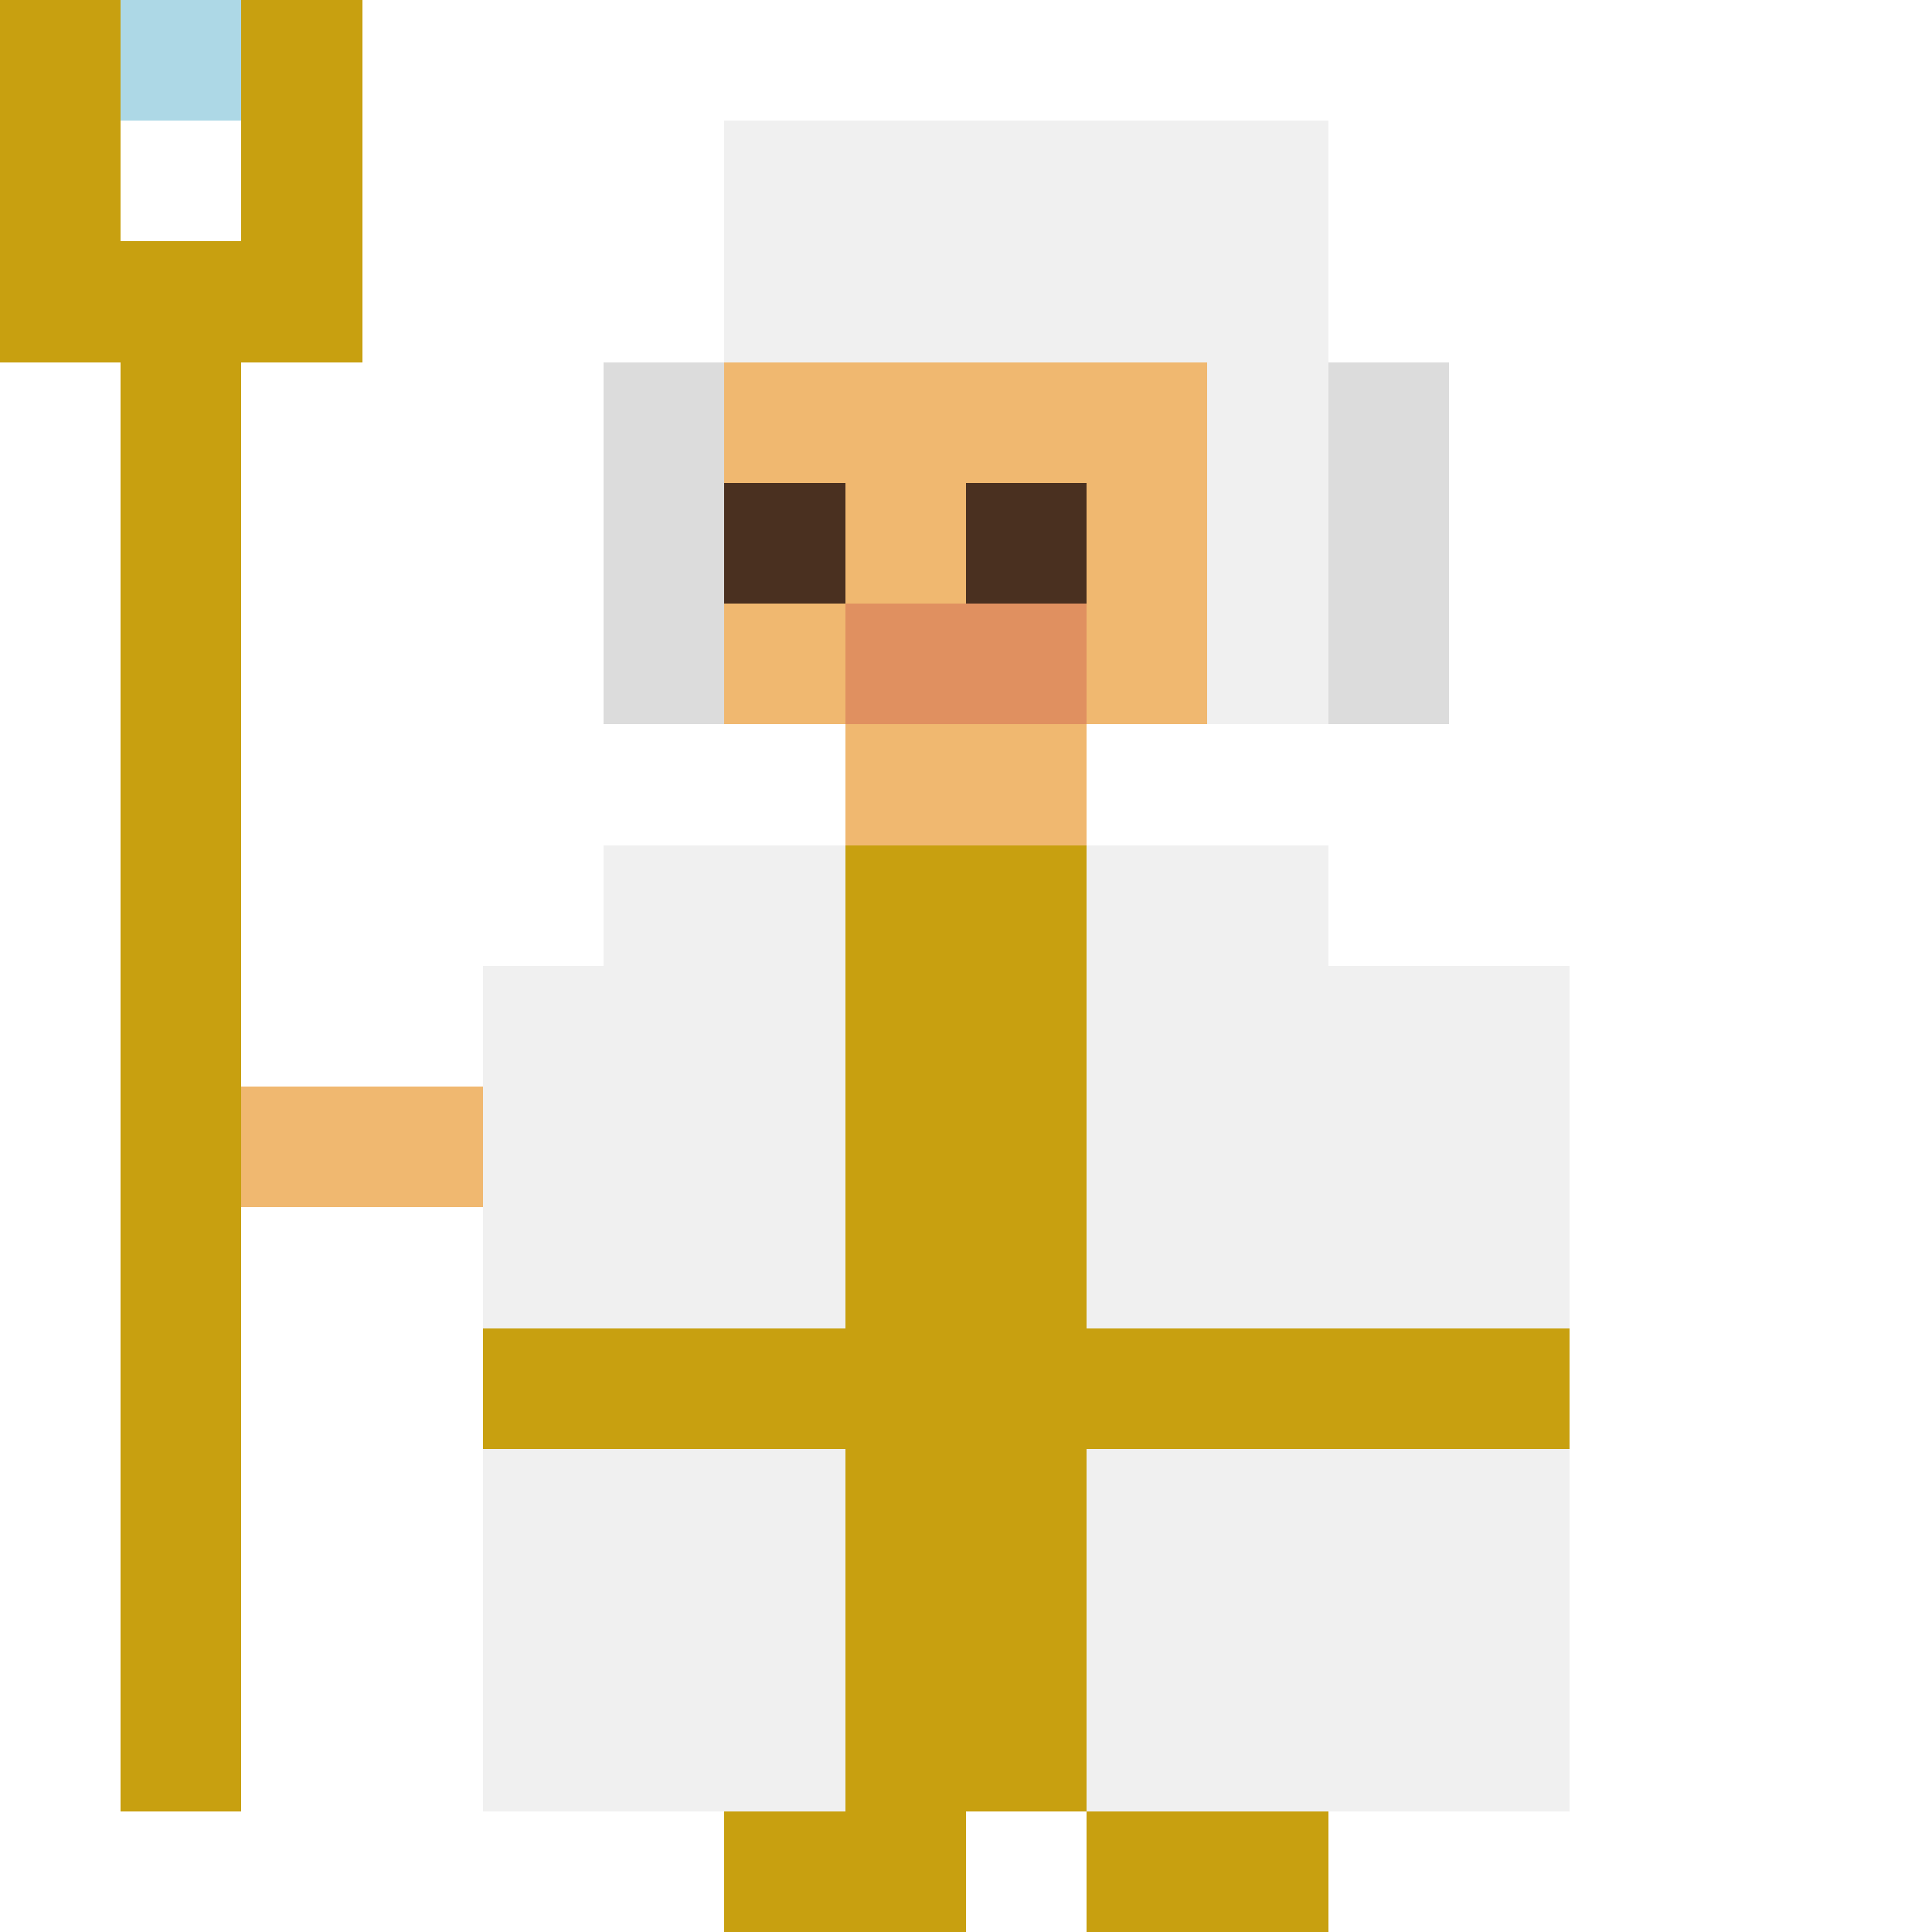
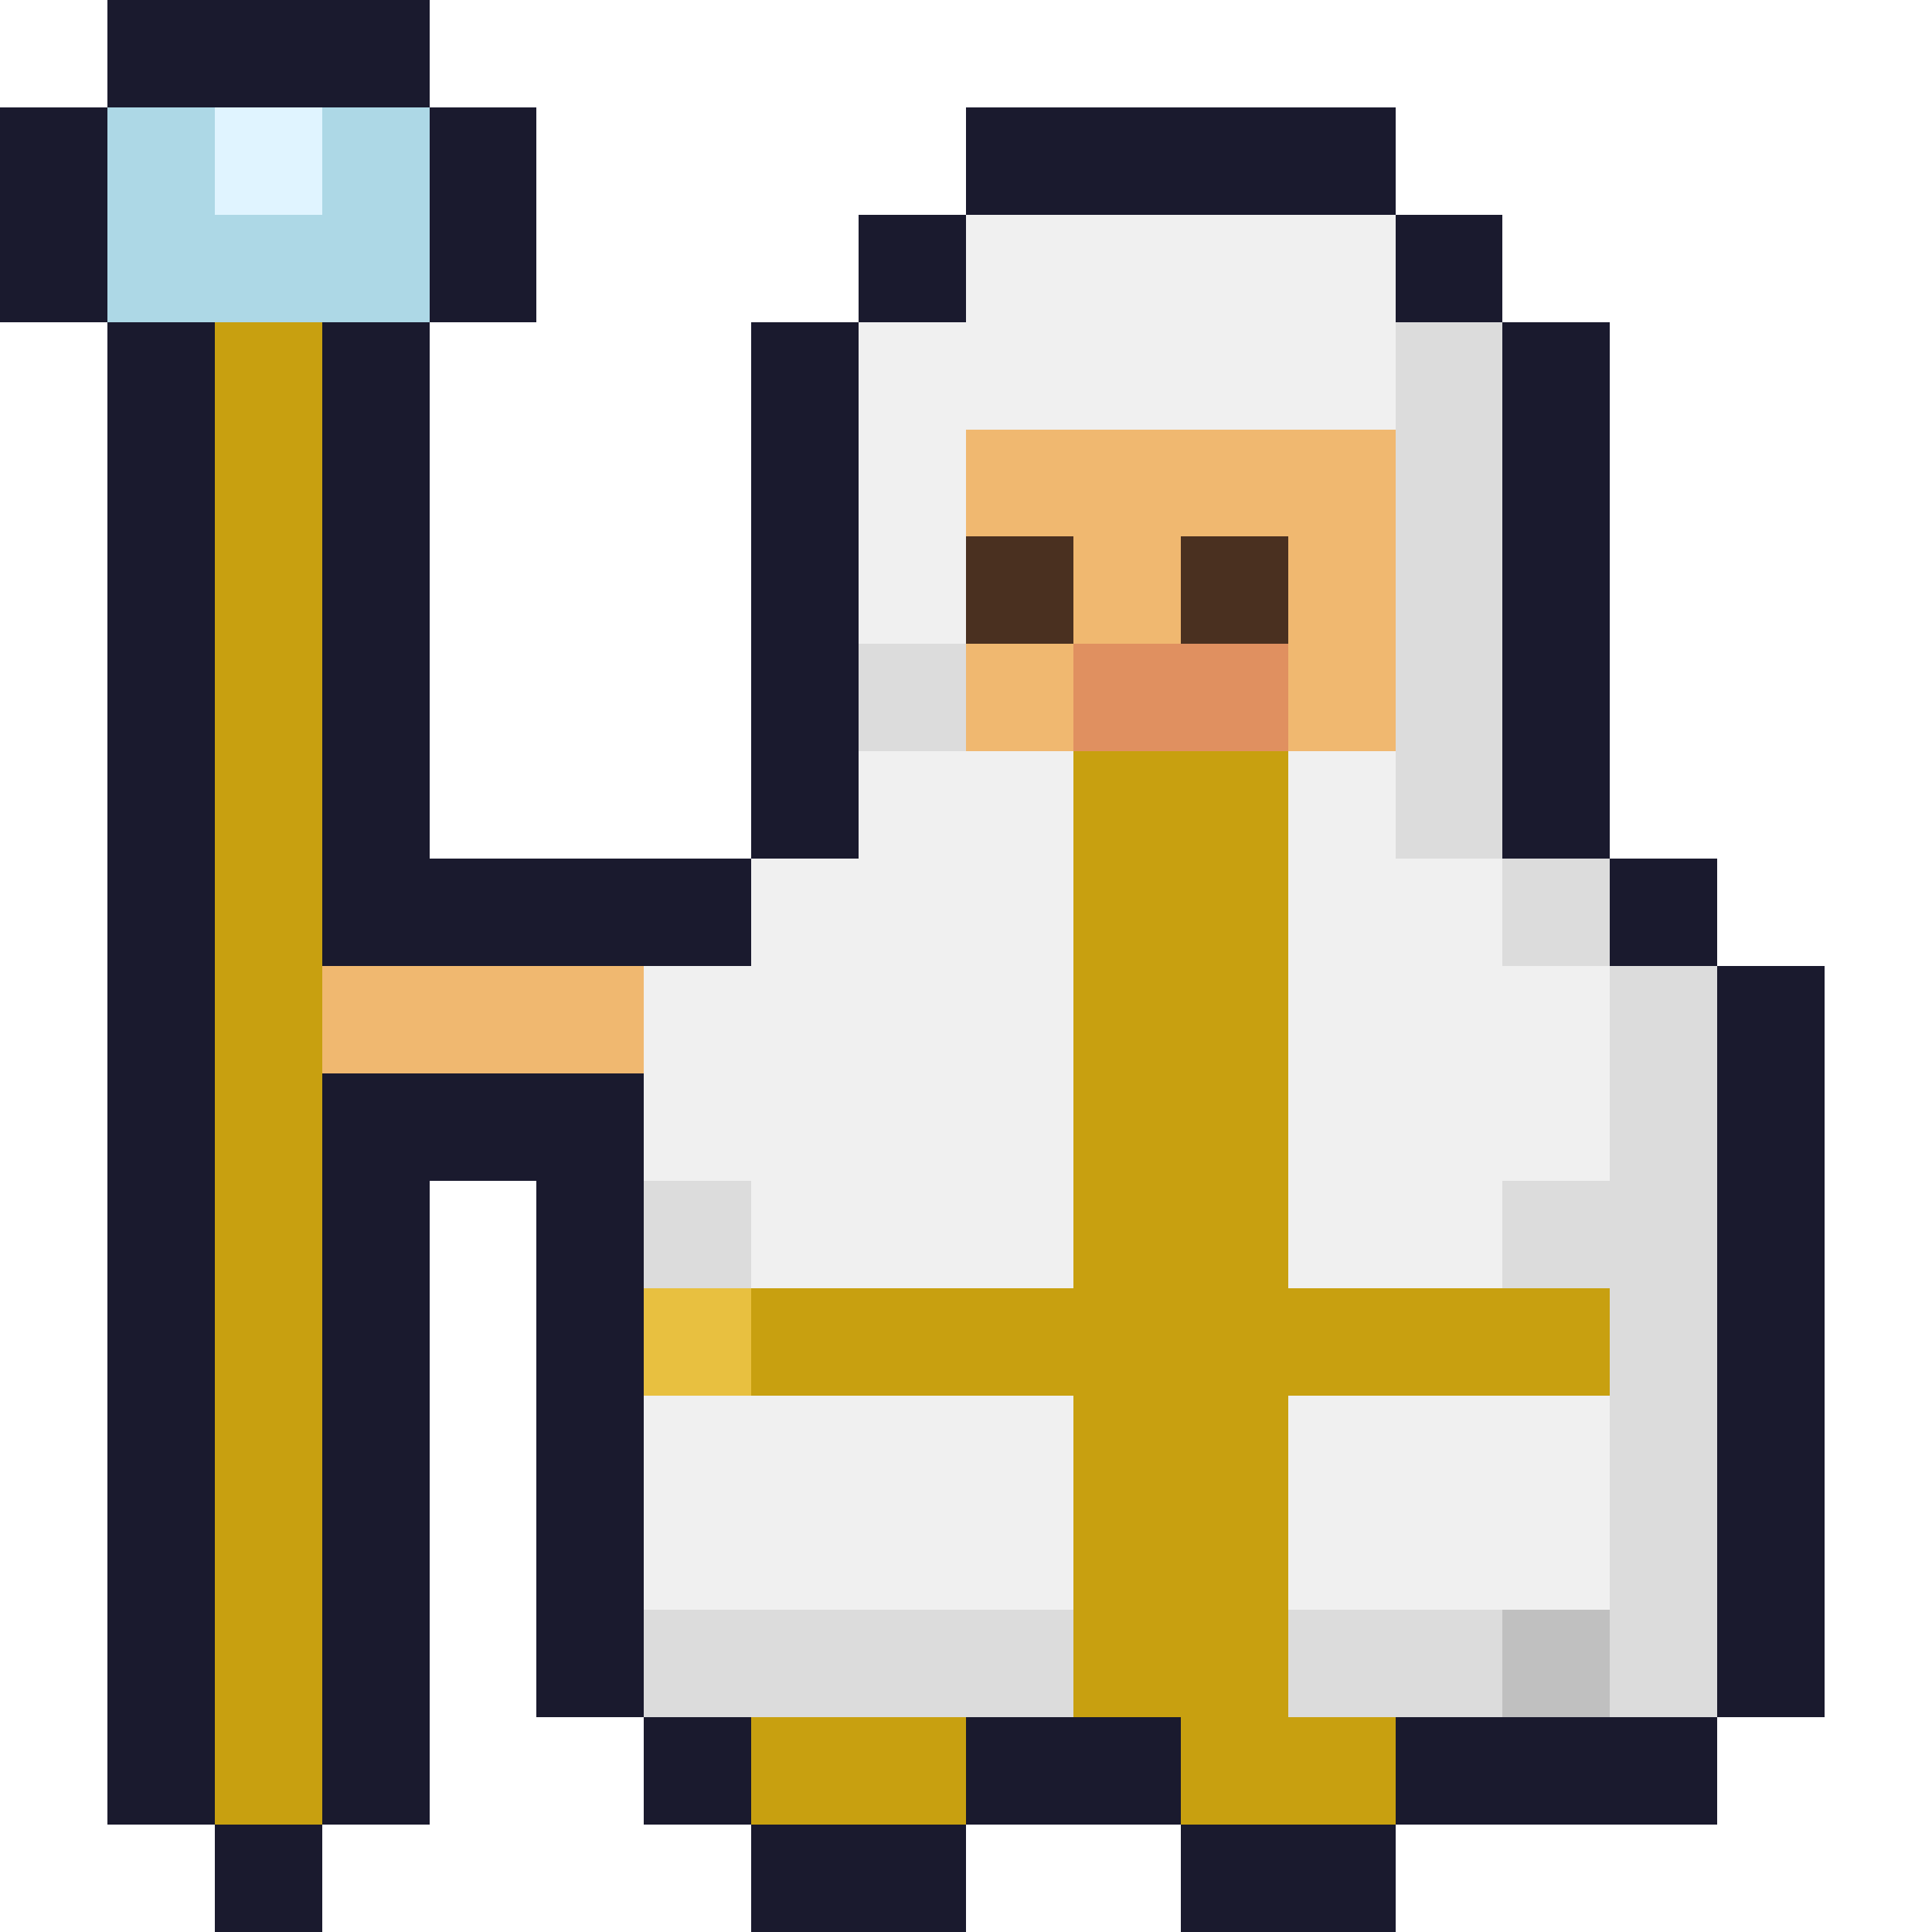
- <svg xmlns="http://www.w3.org/2000/svg" viewBox="0 0 16 16" width="160" height="160" shape-rendering="crispEdges">
-   <rect x="1" y="2" width="1" height="13" fill="#C8A010" />
-   <rect x="0" y="0" width="3" height="1" fill="#C8A010" />
-   <rect x="0" y="1" width="1" height="2" fill="#C8A010" />
-   <rect x="2" y="1" width="1" height="2" fill="#C8A010" />
-   <rect x="1" y="0" width="1" height="1" fill="#ADD8E6" />
-   <rect x="2" y="9" width="4" height="1" fill="#F0B870" />
-   <rect x="6" y="1" width="5" height="2" fill="#F0F0F0" />
-   <rect x="5" y="3" width="7" height="3" fill="#F0F0F0" />
-   <rect x="5" y="3" width="1" height="3" fill="#DCDCDC" />
-   <rect x="11" y="3" width="1" height="3" fill="#DCDCDC" />
-   <rect x="6" y="3" width="4" height="3" fill="#F0B870" />
-   <rect x="6" y="4" width="1" height="1" fill="#4A3020" />
-   <rect x="8" y="4" width="1" height="1" fill="#4A3020" />
-   <rect x="7" y="5" width="2" height="1" fill="#E09060" />
-   <rect x="7" y="6" width="2" height="1" fill="#F0B870" />
-   <rect x="5" y="7" width="6" height="5" fill="#F0F0F0" />
-   <rect x="7" y="7" width="2" height="5" fill="#C8A010" />
-   <rect x="4" y="8" width="2" height="3" fill="#F0F0F0" />
-   <rect x="11" y="8" width="2" height="3" fill="#F0F0F0" />
-   <rect x="4" y="11" width="9" height="1" fill="#C8A010" />
-   <rect x="4" y="12" width="9" height="3" fill="#F0F0F0" />
-   <rect x="7" y="12" width="2" height="3" fill="#C8A010" />
-   <rect x="6" y="15" width="2" height="1" fill="#C8A010" />
-   <rect x="9" y="15" width="2" height="1" fill="#C8A010" />
+ <svg xmlns="http://www.w3.org/2000/svg" viewBox="0 0 18 18" shape-rendering="crispEdges">
+   <rect x="1" y="0" width="1" height="1" fill="#1a1a2e" />
+   <rect x="2" y="0" width="1" height="1" fill="#1a1a2e" />
+   <rect x="3" y="0" width="1" height="1" fill="#1a1a2e" />
+   <rect x="0" y="1" width="1" height="1" fill="#1a1a2e" />
+   <rect x="1" y="1" width="1" height="1" fill="#ADD8E6" />
+   <rect x="2" y="1" width="1" height="1" fill="#E0F4FF" />
+   <rect x="3" y="1" width="1" height="1" fill="#ADD8E6" />
+   <rect x="4" y="1" width="1" height="1" fill="#1a1a2e" />
+   <rect x="9" y="1" width="1" height="1" fill="#1a1a2e" />
+   <rect x="10" y="1" width="1" height="1" fill="#1a1a2e" />
+   <rect x="11" y="1" width="1" height="1" fill="#1a1a2e" />
+   <rect x="12" y="1" width="1" height="1" fill="#1a1a2e" />
+   <rect x="0" y="2" width="1" height="1" fill="#1a1a2e" />
+   <rect x="1" y="2" width="1" height="1" fill="#ADD8E6" />
+   <rect x="2" y="2" width="1" height="1" fill="#ADD8E6" />
+   <rect x="3" y="2" width="1" height="1" fill="#ADD8E6" />
+   <rect x="4" y="2" width="1" height="1" fill="#1a1a2e" />
+   <rect x="8" y="2" width="1" height="1" fill="#1a1a2e" />
+   <rect x="9" y="2" width="1" height="1" fill="#F0F0F0" />
+   <rect x="10" y="2" width="1" height="1" fill="#F0F0F0" />
+   <rect x="11" y="2" width="1" height="1" fill="#F0F0F0" />
+   <rect x="12" y="2" width="1" height="1" fill="#F0F0F0" />
+   <rect x="13" y="2" width="1" height="1" fill="#1a1a2e" />
+   <rect x="1" y="3" width="1" height="1" fill="#1a1a2e" />
+   <rect x="2" y="3" width="1" height="1" fill="#C8A010" />
+   <rect x="3" y="3" width="1" height="1" fill="#1a1a2e" />
+   <rect x="7" y="3" width="1" height="1" fill="#1a1a2e" />
+   <rect x="8" y="3" width="1" height="1" fill="#F0F0F0" />
+   <rect x="9" y="3" width="1" height="1" fill="#F0F0F0" />
+   <rect x="10" y="3" width="1" height="1" fill="#F0F0F0" />
+   <rect x="11" y="3" width="1" height="1" fill="#F0F0F0" />
+   <rect x="12" y="3" width="1" height="1" fill="#F0F0F0" />
+   <rect x="13" y="3" width="1" height="1" fill="#DCDCDC" />
+   <rect x="14" y="3" width="1" height="1" fill="#1a1a2e" />
+   <rect x="1" y="4" width="1" height="1" fill="#1a1a2e" />
+   <rect x="2" y="4" width="1" height="1" fill="#C8A010" />
+   <rect x="3" y="4" width="1" height="1" fill="#1a1a2e" />
+   <rect x="7" y="4" width="1" height="1" fill="#1a1a2e" />
+   <rect x="8" y="4" width="1" height="1" fill="#F0F0F0" />
+   <rect x="9" y="4" width="1" height="1" fill="#F0B870" />
+   <rect x="10" y="4" width="1" height="1" fill="#F0B870" />
+   <rect x="11" y="4" width="1" height="1" fill="#F0B870" />
+   <rect x="12" y="4" width="1" height="1" fill="#F0B870" />
+   <rect x="13" y="4" width="1" height="1" fill="#DCDCDC" />
+   <rect x="14" y="4" width="1" height="1" fill="#1a1a2e" />
+   <rect x="1" y="5" width="1" height="1" fill="#1a1a2e" />
+   <rect x="2" y="5" width="1" height="1" fill="#C8A010" />
+   <rect x="3" y="5" width="1" height="1" fill="#1a1a2e" />
+   <rect x="7" y="5" width="1" height="1" fill="#1a1a2e" />
+   <rect x="8" y="5" width="1" height="1" fill="#F0F0F0" />
+   <rect x="9" y="5" width="1" height="1" fill="#4A3020" />
+   <rect x="10" y="5" width="1" height="1" fill="#F0B870" />
+   <rect x="11" y="5" width="1" height="1" fill="#4A3020" />
+   <rect x="12" y="5" width="1" height="1" fill="#F0B870" />
+   <rect x="13" y="5" width="1" height="1" fill="#DCDCDC" />
+   <rect x="14" y="5" width="1" height="1" fill="#1a1a2e" />
+   <rect x="1" y="6" width="1" height="1" fill="#1a1a2e" />
+   <rect x="2" y="6" width="1" height="1" fill="#C8A010" />
+   <rect x="3" y="6" width="1" height="1" fill="#1a1a2e" />
+   <rect x="7" y="6" width="1" height="1" fill="#1a1a2e" />
+   <rect x="8" y="6" width="1" height="1" fill="#DCDCDC" />
+   <rect x="9" y="6" width="1" height="1" fill="#F0B870" />
+   <rect x="10" y="6" width="1" height="1" fill="#E09060" />
+   <rect x="11" y="6" width="1" height="1" fill="#E09060" />
+   <rect x="12" y="6" width="1" height="1" fill="#F0B870" />
+   <rect x="13" y="6" width="1" height="1" fill="#DCDCDC" />
+   <rect x="14" y="6" width="1" height="1" fill="#1a1a2e" />
+   <rect x="1" y="7" width="1" height="1" fill="#1a1a2e" />
+   <rect x="2" y="7" width="1" height="1" fill="#C8A010" />
+   <rect x="3" y="7" width="1" height="1" fill="#1a1a2e" />
+   <rect x="7" y="7" width="1" height="1" fill="#1a1a2e" />
+   <rect x="8" y="7" width="1" height="1" fill="#F0F0F0" />
+   <rect x="9" y="7" width="1" height="1" fill="#F0F0F0" />
+   <rect x="10" y="7" width="1" height="1" fill="#C8A010" />
+   <rect x="11" y="7" width="1" height="1" fill="#C8A010" />
+   <rect x="12" y="7" width="1" height="1" fill="#F0F0F0" />
+   <rect x="13" y="7" width="1" height="1" fill="#DCDCDC" />
+   <rect x="14" y="7" width="1" height="1" fill="#1a1a2e" />
+   <rect x="1" y="8" width="1" height="1" fill="#1a1a2e" />
+   <rect x="2" y="8" width="1" height="1" fill="#C8A010" />
+   <rect x="3" y="8" width="1" height="1" fill="#1a1a2e" />
+   <rect x="4" y="8" width="1" height="1" fill="#1a1a2e" />
+   <rect x="5" y="8" width="1" height="1" fill="#1a1a2e" />
+   <rect x="6" y="8" width="1" height="1" fill="#1a1a2e" />
+   <rect x="7" y="8" width="1" height="1" fill="#F0F0F0" />
+   <rect x="8" y="8" width="1" height="1" fill="#F0F0F0" />
+   <rect x="9" y="8" width="1" height="1" fill="#F0F0F0" />
+   <rect x="10" y="8" width="1" height="1" fill="#C8A010" />
+   <rect x="11" y="8" width="1" height="1" fill="#C8A010" />
+   <rect x="12" y="8" width="1" height="1" fill="#F0F0F0" />
+   <rect x="13" y="8" width="1" height="1" fill="#F0F0F0" />
+   <rect x="14" y="8" width="1" height="1" fill="#DCDCDC" />
+   <rect x="15" y="8" width="1" height="1" fill="#1a1a2e" />
+   <rect x="1" y="9" width="1" height="1" fill="#1a1a2e" />
+   <rect x="2" y="9" width="1" height="1" fill="#C8A010" />
+   <rect x="3" y="9" width="1" height="1" fill="#F0B870" />
+   <rect x="4" y="9" width="1" height="1" fill="#F0B870" />
+   <rect x="5" y="9" width="1" height="1" fill="#F0B870" />
+   <rect x="6" y="9" width="1" height="1" fill="#F0F0F0" />
+   <rect x="7" y="9" width="1" height="1" fill="#F0F0F0" />
+   <rect x="8" y="9" width="1" height="1" fill="#F0F0F0" />
+   <rect x="9" y="9" width="1" height="1" fill="#F0F0F0" />
+   <rect x="10" y="9" width="1" height="1" fill="#C8A010" />
+   <rect x="11" y="9" width="1" height="1" fill="#C8A010" />
+   <rect x="12" y="9" width="1" height="1" fill="#F0F0F0" />
+   <rect x="13" y="9" width="1" height="1" fill="#F0F0F0" />
+   <rect x="14" y="9" width="1" height="1" fill="#F0F0F0" />
+   <rect x="15" y="9" width="1" height="1" fill="#DCDCDC" />
+   <rect x="16" y="9" width="1" height="1" fill="#1a1a2e" />
+   <rect x="1" y="10" width="1" height="1" fill="#1a1a2e" />
+   <rect x="2" y="10" width="1" height="1" fill="#C8A010" />
+   <rect x="3" y="10" width="1" height="1" fill="#1a1a2e" />
+   <rect x="4" y="10" width="1" height="1" fill="#1a1a2e" />
+   <rect x="5" y="10" width="1" height="1" fill="#1a1a2e" />
+   <rect x="6" y="10" width="1" height="1" fill="#F0F0F0" />
+   <rect x="7" y="10" width="1" height="1" fill="#F0F0F0" />
+   <rect x="8" y="10" width="1" height="1" fill="#F0F0F0" />
+   <rect x="9" y="10" width="1" height="1" fill="#F0F0F0" />
+   <rect x="10" y="10" width="1" height="1" fill="#C8A010" />
+   <rect x="11" y="10" width="1" height="1" fill="#C8A010" />
+   <rect x="12" y="10" width="1" height="1" fill="#F0F0F0" />
+   <rect x="13" y="10" width="1" height="1" fill="#F0F0F0" />
+   <rect x="14" y="10" width="1" height="1" fill="#F0F0F0" />
+   <rect x="15" y="10" width="1" height="1" fill="#DCDCDC" />
+   <rect x="16" y="10" width="1" height="1" fill="#1a1a2e" />
+   <rect x="1" y="11" width="1" height="1" fill="#1a1a2e" />
+   <rect x="2" y="11" width="1" height="1" fill="#C8A010" />
+   <rect x="3" y="11" width="1" height="1" fill="#1a1a2e" />
+   <rect x="5" y="11" width="1" height="1" fill="#1a1a2e" />
+   <rect x="6" y="11" width="1" height="1" fill="#DCDCDC" />
+   <rect x="7" y="11" width="1" height="1" fill="#F0F0F0" />
+   <rect x="8" y="11" width="1" height="1" fill="#F0F0F0" />
+   <rect x="9" y="11" width="1" height="1" fill="#F0F0F0" />
+   <rect x="10" y="11" width="1" height="1" fill="#C8A010" />
+   <rect x="11" y="11" width="1" height="1" fill="#C8A010" />
+   <rect x="12" y="11" width="1" height="1" fill="#F0F0F0" />
+   <rect x="13" y="11" width="1" height="1" fill="#F0F0F0" />
+   <rect x="14" y="11" width="1" height="1" fill="#DCDCDC" />
+   <rect x="15" y="11" width="1" height="1" fill="#DCDCDC" />
+   <rect x="16" y="11" width="1" height="1" fill="#1a1a2e" />
+   <rect x="1" y="12" width="1" height="1" fill="#1a1a2e" />
+   <rect x="2" y="12" width="1" height="1" fill="#C8A010" />
+   <rect x="3" y="12" width="1" height="1" fill="#1a1a2e" />
+   <rect x="5" y="12" width="1" height="1" fill="#1a1a2e" />
+   <rect x="6" y="12" width="1" height="1" fill="#E8C040" />
+   <rect x="7" y="12" width="1" height="1" fill="#C8A010" />
+   <rect x="8" y="12" width="1" height="1" fill="#C8A010" />
+   <rect x="9" y="12" width="1" height="1" fill="#C8A010" />
+   <rect x="10" y="12" width="1" height="1" fill="#C8A010" />
+   <rect x="11" y="12" width="1" height="1" fill="#C8A010" />
+   <rect x="12" y="12" width="1" height="1" fill="#C8A010" />
+   <rect x="13" y="12" width="1" height="1" fill="#C8A010" />
+   <rect x="14" y="12" width="1" height="1" fill="#C8A010" />
+   <rect x="15" y="12" width="1" height="1" fill="#DCDCDC" />
+   <rect x="16" y="12" width="1" height="1" fill="#1a1a2e" />
+   <rect x="1" y="13" width="1" height="1" fill="#1a1a2e" />
+   <rect x="2" y="13" width="1" height="1" fill="#C8A010" />
+   <rect x="3" y="13" width="1" height="1" fill="#1a1a2e" />
+   <rect x="5" y="13" width="1" height="1" fill="#1a1a2e" />
+   <rect x="6" y="13" width="1" height="1" fill="#F0F0F0" />
+   <rect x="7" y="13" width="1" height="1" fill="#F0F0F0" />
+   <rect x="8" y="13" width="1" height="1" fill="#F0F0F0" />
+   <rect x="9" y="13" width="1" height="1" fill="#F0F0F0" />
+   <rect x="10" y="13" width="1" height="1" fill="#C8A010" />
+   <rect x="11" y="13" width="1" height="1" fill="#C8A010" />
+   <rect x="12" y="13" width="1" height="1" fill="#F0F0F0" />
+   <rect x="13" y="13" width="1" height="1" fill="#F0F0F0" />
+   <rect x="14" y="13" width="1" height="1" fill="#F0F0F0" />
+   <rect x="15" y="13" width="1" height="1" fill="#DCDCDC" />
+   <rect x="16" y="13" width="1" height="1" fill="#1a1a2e" />
+   <rect x="1" y="14" width="1" height="1" fill="#1a1a2e" />
+   <rect x="2" y="14" width="1" height="1" fill="#C8A010" />
+   <rect x="3" y="14" width="1" height="1" fill="#1a1a2e" />
+   <rect x="5" y="14" width="1" height="1" fill="#1a1a2e" />
+   <rect x="6" y="14" width="1" height="1" fill="#F0F0F0" />
+   <rect x="7" y="14" width="1" height="1" fill="#F0F0F0" />
+   <rect x="8" y="14" width="1" height="1" fill="#F0F0F0" />
+   <rect x="9" y="14" width="1" height="1" fill="#F0F0F0" />
+   <rect x="10" y="14" width="1" height="1" fill="#C8A010" />
+   <rect x="11" y="14" width="1" height="1" fill="#C8A010" />
+   <rect x="12" y="14" width="1" height="1" fill="#F0F0F0" />
+   <rect x="13" y="14" width="1" height="1" fill="#F0F0F0" />
+   <rect x="14" y="14" width="1" height="1" fill="#F0F0F0" />
+   <rect x="15" y="14" width="1" height="1" fill="#DCDCDC" />
+   <rect x="16" y="14" width="1" height="1" fill="#1a1a2e" />
+   <rect x="1" y="15" width="1" height="1" fill="#1a1a2e" />
+   <rect x="2" y="15" width="1" height="1" fill="#C8A010" />
+   <rect x="3" y="15" width="1" height="1" fill="#1a1a2e" />
+   <rect x="5" y="15" width="1" height="1" fill="#1a1a2e" />
+   <rect x="6" y="15" width="1" height="1" fill="#DCDCDC" />
+   <rect x="7" y="15" width="1" height="1" fill="#DCDCDC" />
+   <rect x="8" y="15" width="1" height="1" fill="#DCDCDC" />
+   <rect x="9" y="15" width="1" height="1" fill="#DCDCDC" />
+   <rect x="10" y="15" width="1" height="1" fill="#C8A010" />
+   <rect x="11" y="15" width="1" height="1" fill="#C8A010" />
+   <rect x="12" y="15" width="1" height="1" fill="#DCDCDC" />
+   <rect x="13" y="15" width="1" height="1" fill="#DCDCDC" />
+   <rect x="14" y="15" width="1" height="1" fill="#C0C0C0" />
+   <rect x="15" y="15" width="1" height="1" fill="#DCDCDC" />
+   <rect x="16" y="15" width="1" height="1" fill="#1a1a2e" />
+   <rect x="1" y="16" width="1" height="1" fill="#1a1a2e" />
+   <rect x="2" y="16" width="1" height="1" fill="#C8A010" />
+   <rect x="3" y="16" width="1" height="1" fill="#1a1a2e" />
+   <rect x="6" y="16" width="1" height="1" fill="#1a1a2e" />
+   <rect x="7" y="16" width="1" height="1" fill="#C8A010" />
+   <rect x="8" y="16" width="1" height="1" fill="#C8A010" />
+   <rect x="9" y="16" width="1" height="1" fill="#1a1a2e" />
+   <rect x="10" y="16" width="1" height="1" fill="#1a1a2e" />
+   <rect x="11" y="16" width="1" height="1" fill="#C8A010" />
+   <rect x="12" y="16" width="1" height="1" fill="#C8A010" />
+   <rect x="13" y="16" width="1" height="1" fill="#1a1a2e" />
+   <rect x="14" y="16" width="1" height="1" fill="#1a1a2e" />
+   <rect x="15" y="16" width="1" height="1" fill="#1a1a2e" />
+   <rect x="2" y="17" width="1" height="1" fill="#1a1a2e" />
+   <rect x="7" y="17" width="1" height="1" fill="#1a1a2e" />
+   <rect x="8" y="17" width="1" height="1" fill="#1a1a2e" />
+   <rect x="11" y="17" width="1" height="1" fill="#1a1a2e" />
+   <rect x="12" y="17" width="1" height="1" fill="#1a1a2e" />
</svg>
